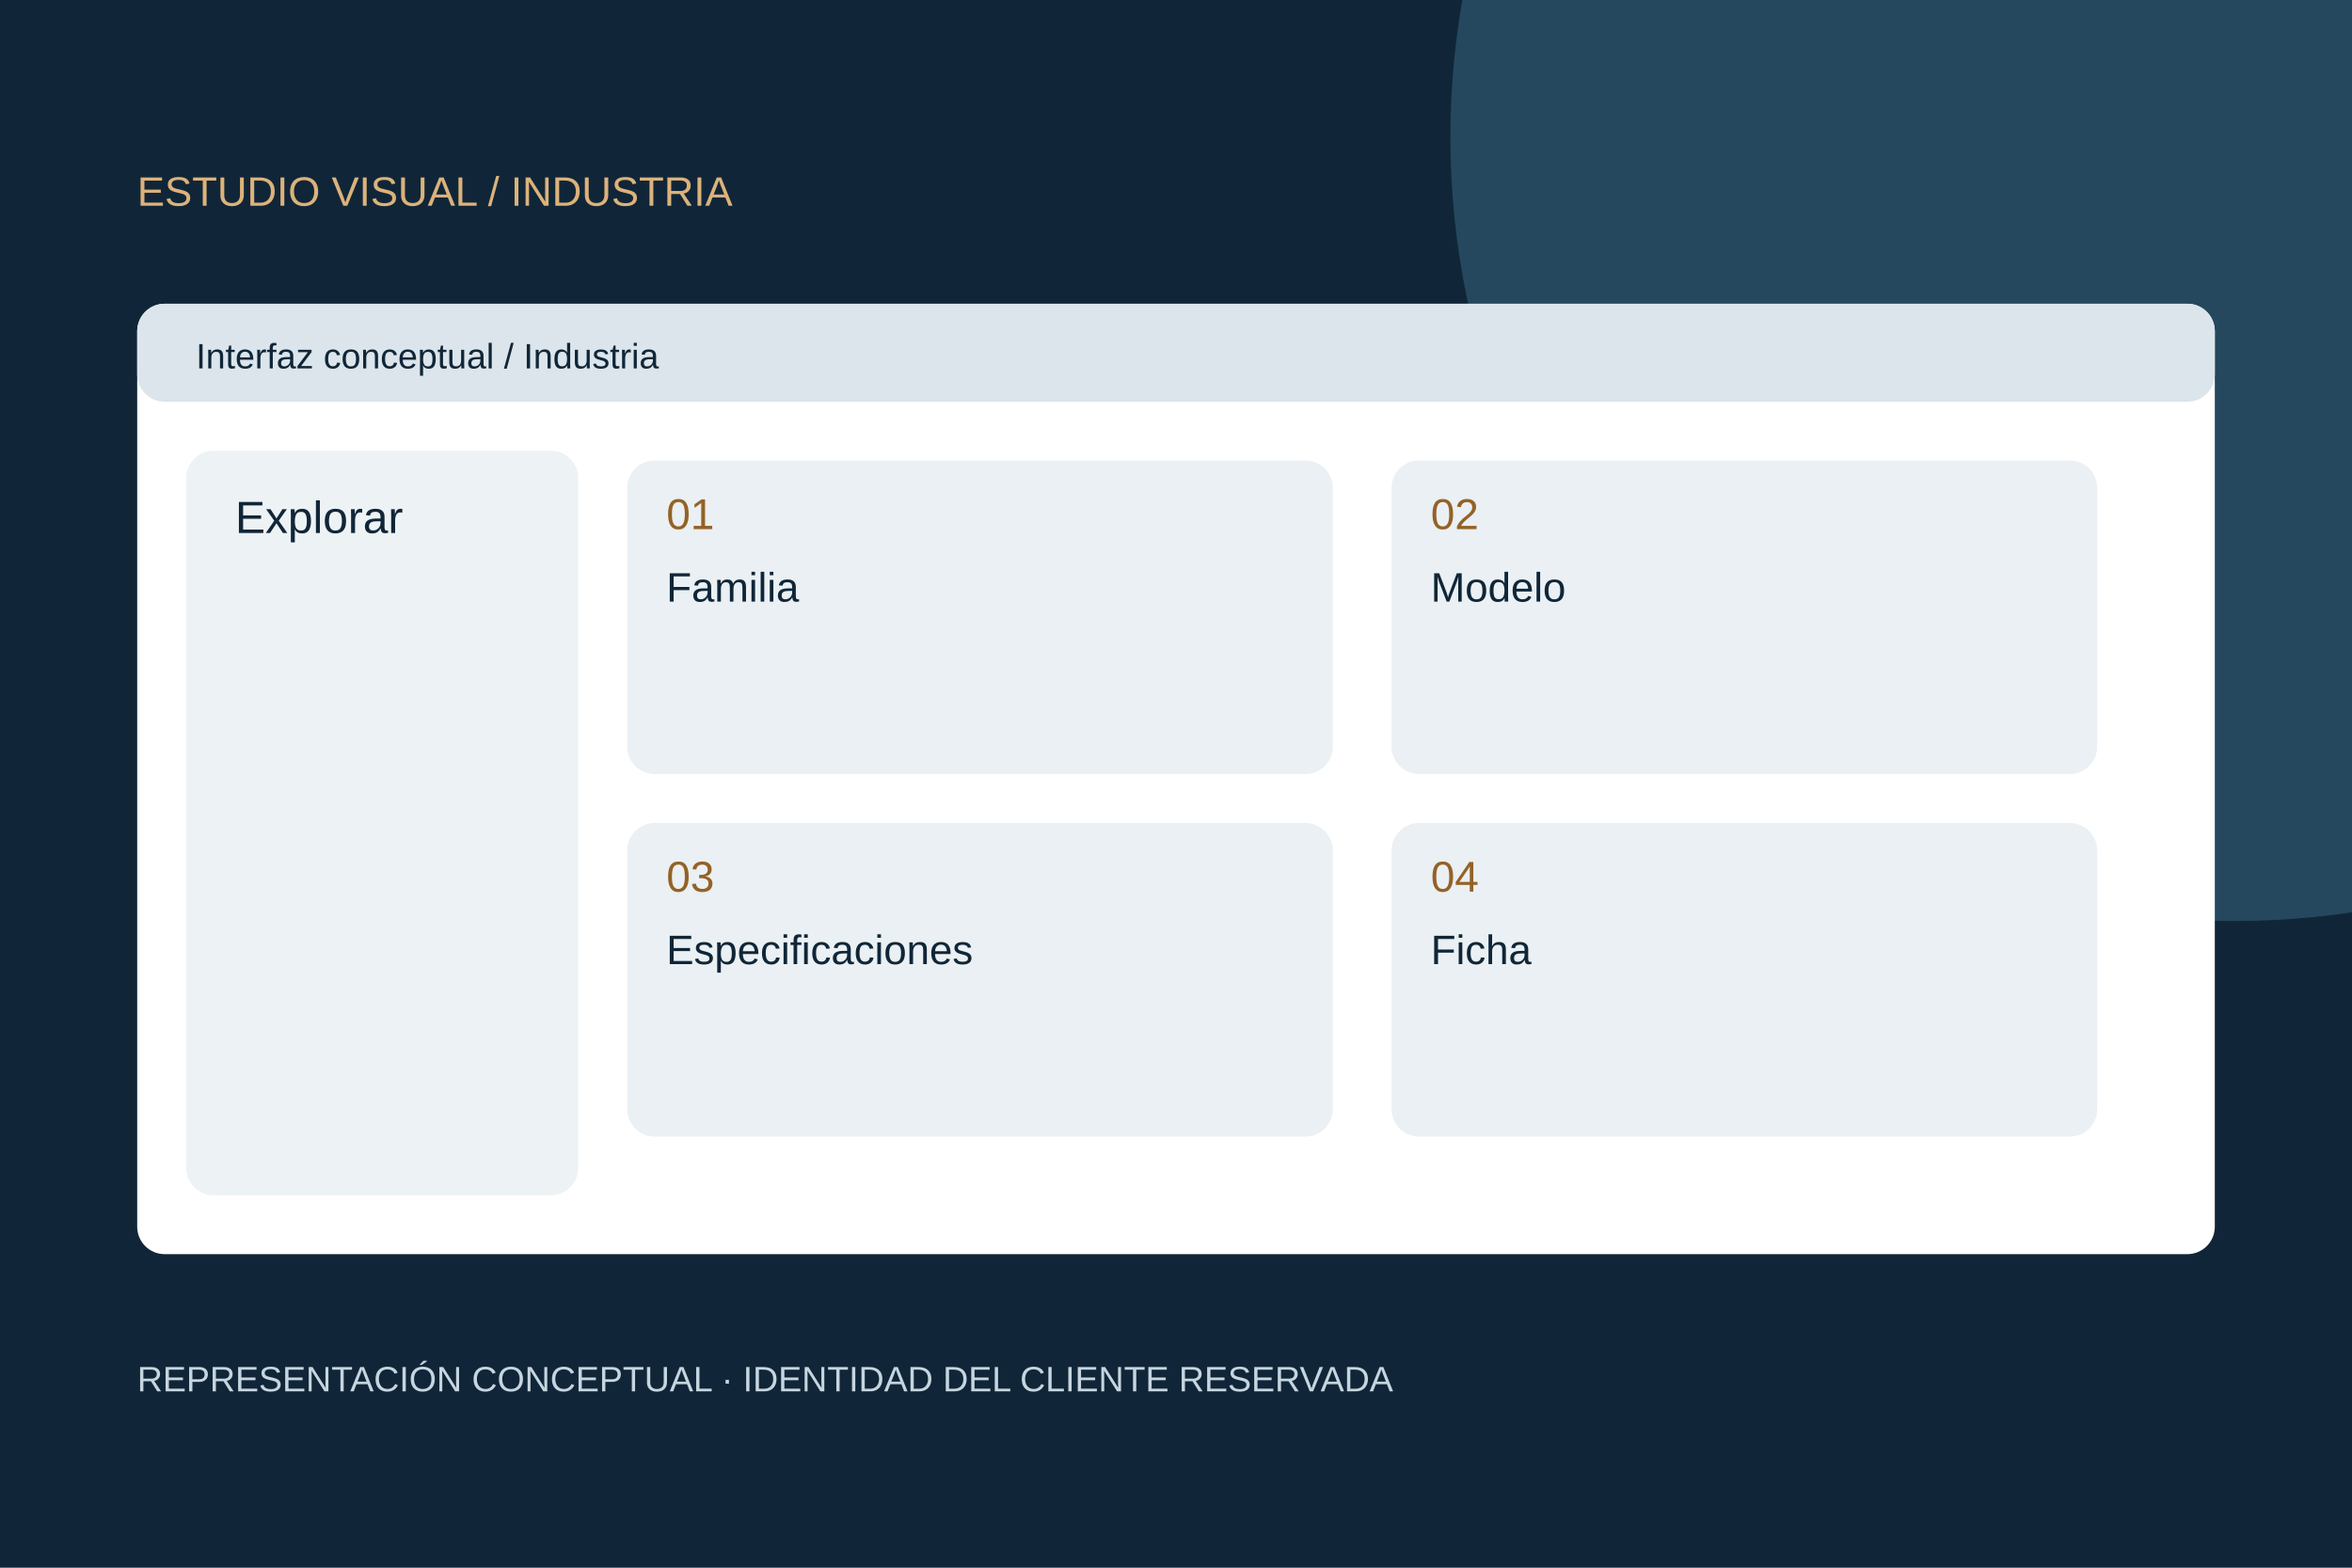
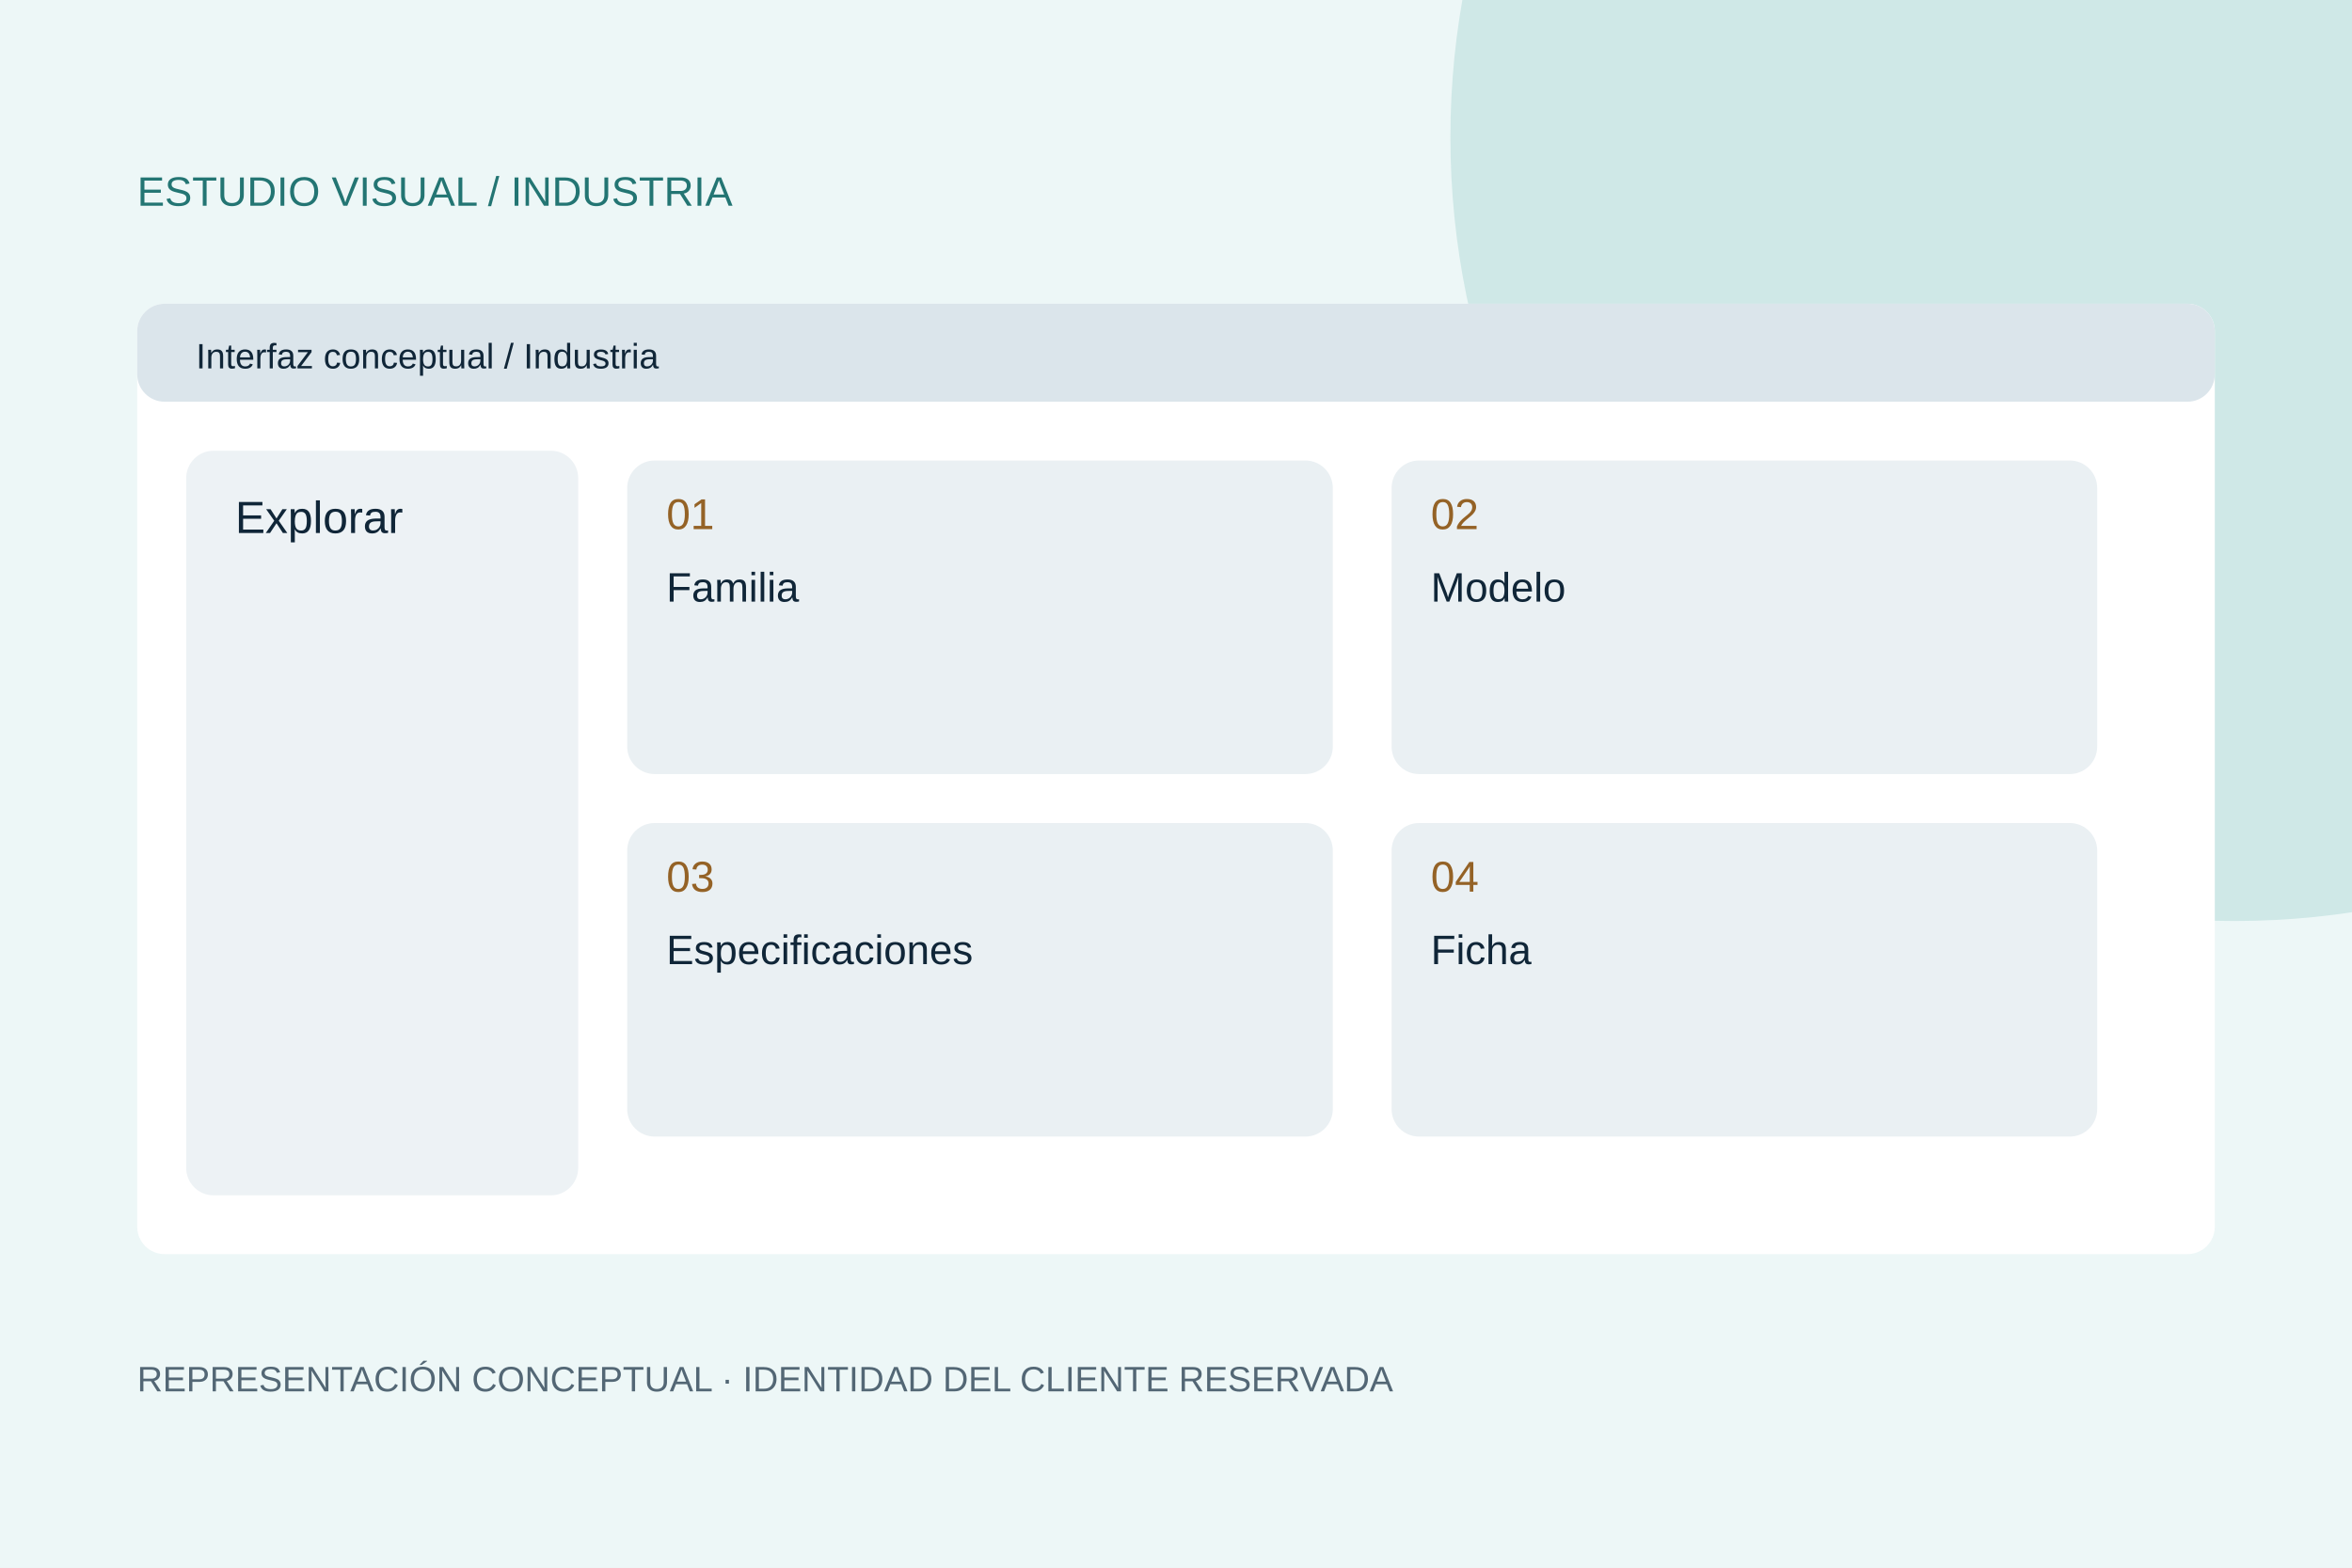
<svg xmlns="http://www.w3.org/2000/svg" width="1200" height="800" viewBox="0 0 1200 800">
-   <rect width="1200" height="800" fill="#102638" />
-   <circle cx="1140" cy="70" r="400" fill="#25485e" />
+   <rect width="1200" height="800" fill="#edf7f7" />
+   <circle cx="1140" cy="70" r="400" fill="#cfe8e7" />
  <style>text{font-family:Arial,sans-serif} .label{fill:#536775;font-size:19px}.title{fill:#102638;font-size:25px;font-weight:bold}</style>
-   <text x="70" y="105" fill="#dcb27b" font-size="21">ESTUDIO VISUAL / INDUSTRIA</text>
+   <text x="70" y="105" fill="#237573" font-size="21">ESTUDIO VISUAL / INDUSTRIA</text>
  <rect x="70" y="155" width="1060" height="485" rx="14" fill="#fff" />
  <rect x="70" y="155" width="1060" height="50" rx="14" fill="#dbe5eb" />
  <text x="100" y="188" fill="#102638" font-size="18">Interfaz conceptual / Industria</text>
  <rect x="95" y="230" width="200" height="380" rx="14" fill="#edf2f5" />
  <text x="120" y="272" fill="#102638" font-size="23">Explorar</text>
  <rect x="320" y="235" width="360" height="160" rx="14" fill="#eaf0f3" />
  <text x="340" y="270" fill="#946226" font-size="22">01</text>
  <text x="340" y="307" fill="#102638" font-size="21">Familia</text>
  <rect x="710" y="235" width="360" height="160" rx="14" fill="#eaf0f3" />
  <text x="730" y="270" fill="#946226" font-size="22">02</text>
  <text x="730" y="307" fill="#102638" font-size="21">Modelo</text>
  <rect x="320" y="420" width="360" height="160" rx="14" fill="#eaf0f3" />
  <text x="340" y="455" fill="#946226" font-size="22">03</text>
  <text x="340" y="492" fill="#102638" font-size="21">Especificaciones</text>
  <rect x="710" y="420" width="360" height="160" rx="14" fill="#eaf0f3" />
  <text x="730" y="455" fill="#946226" font-size="22">04</text>
  <text x="730" y="492" fill="#102638" font-size="21">Ficha</text>
-   <text x="70" y="710" fill="#c6d5df" font-size="18">REPRESENTACIÓN CONCEPTUAL · IDENTIDAD DEL CLIENTE RESERVADA</text>
+   <text x="70" y="710" fill="#536775" font-size="18">REPRESENTACIÓN CONCEPTUAL · IDENTIDAD DEL CLIENTE RESERVADA</text>
</svg>
